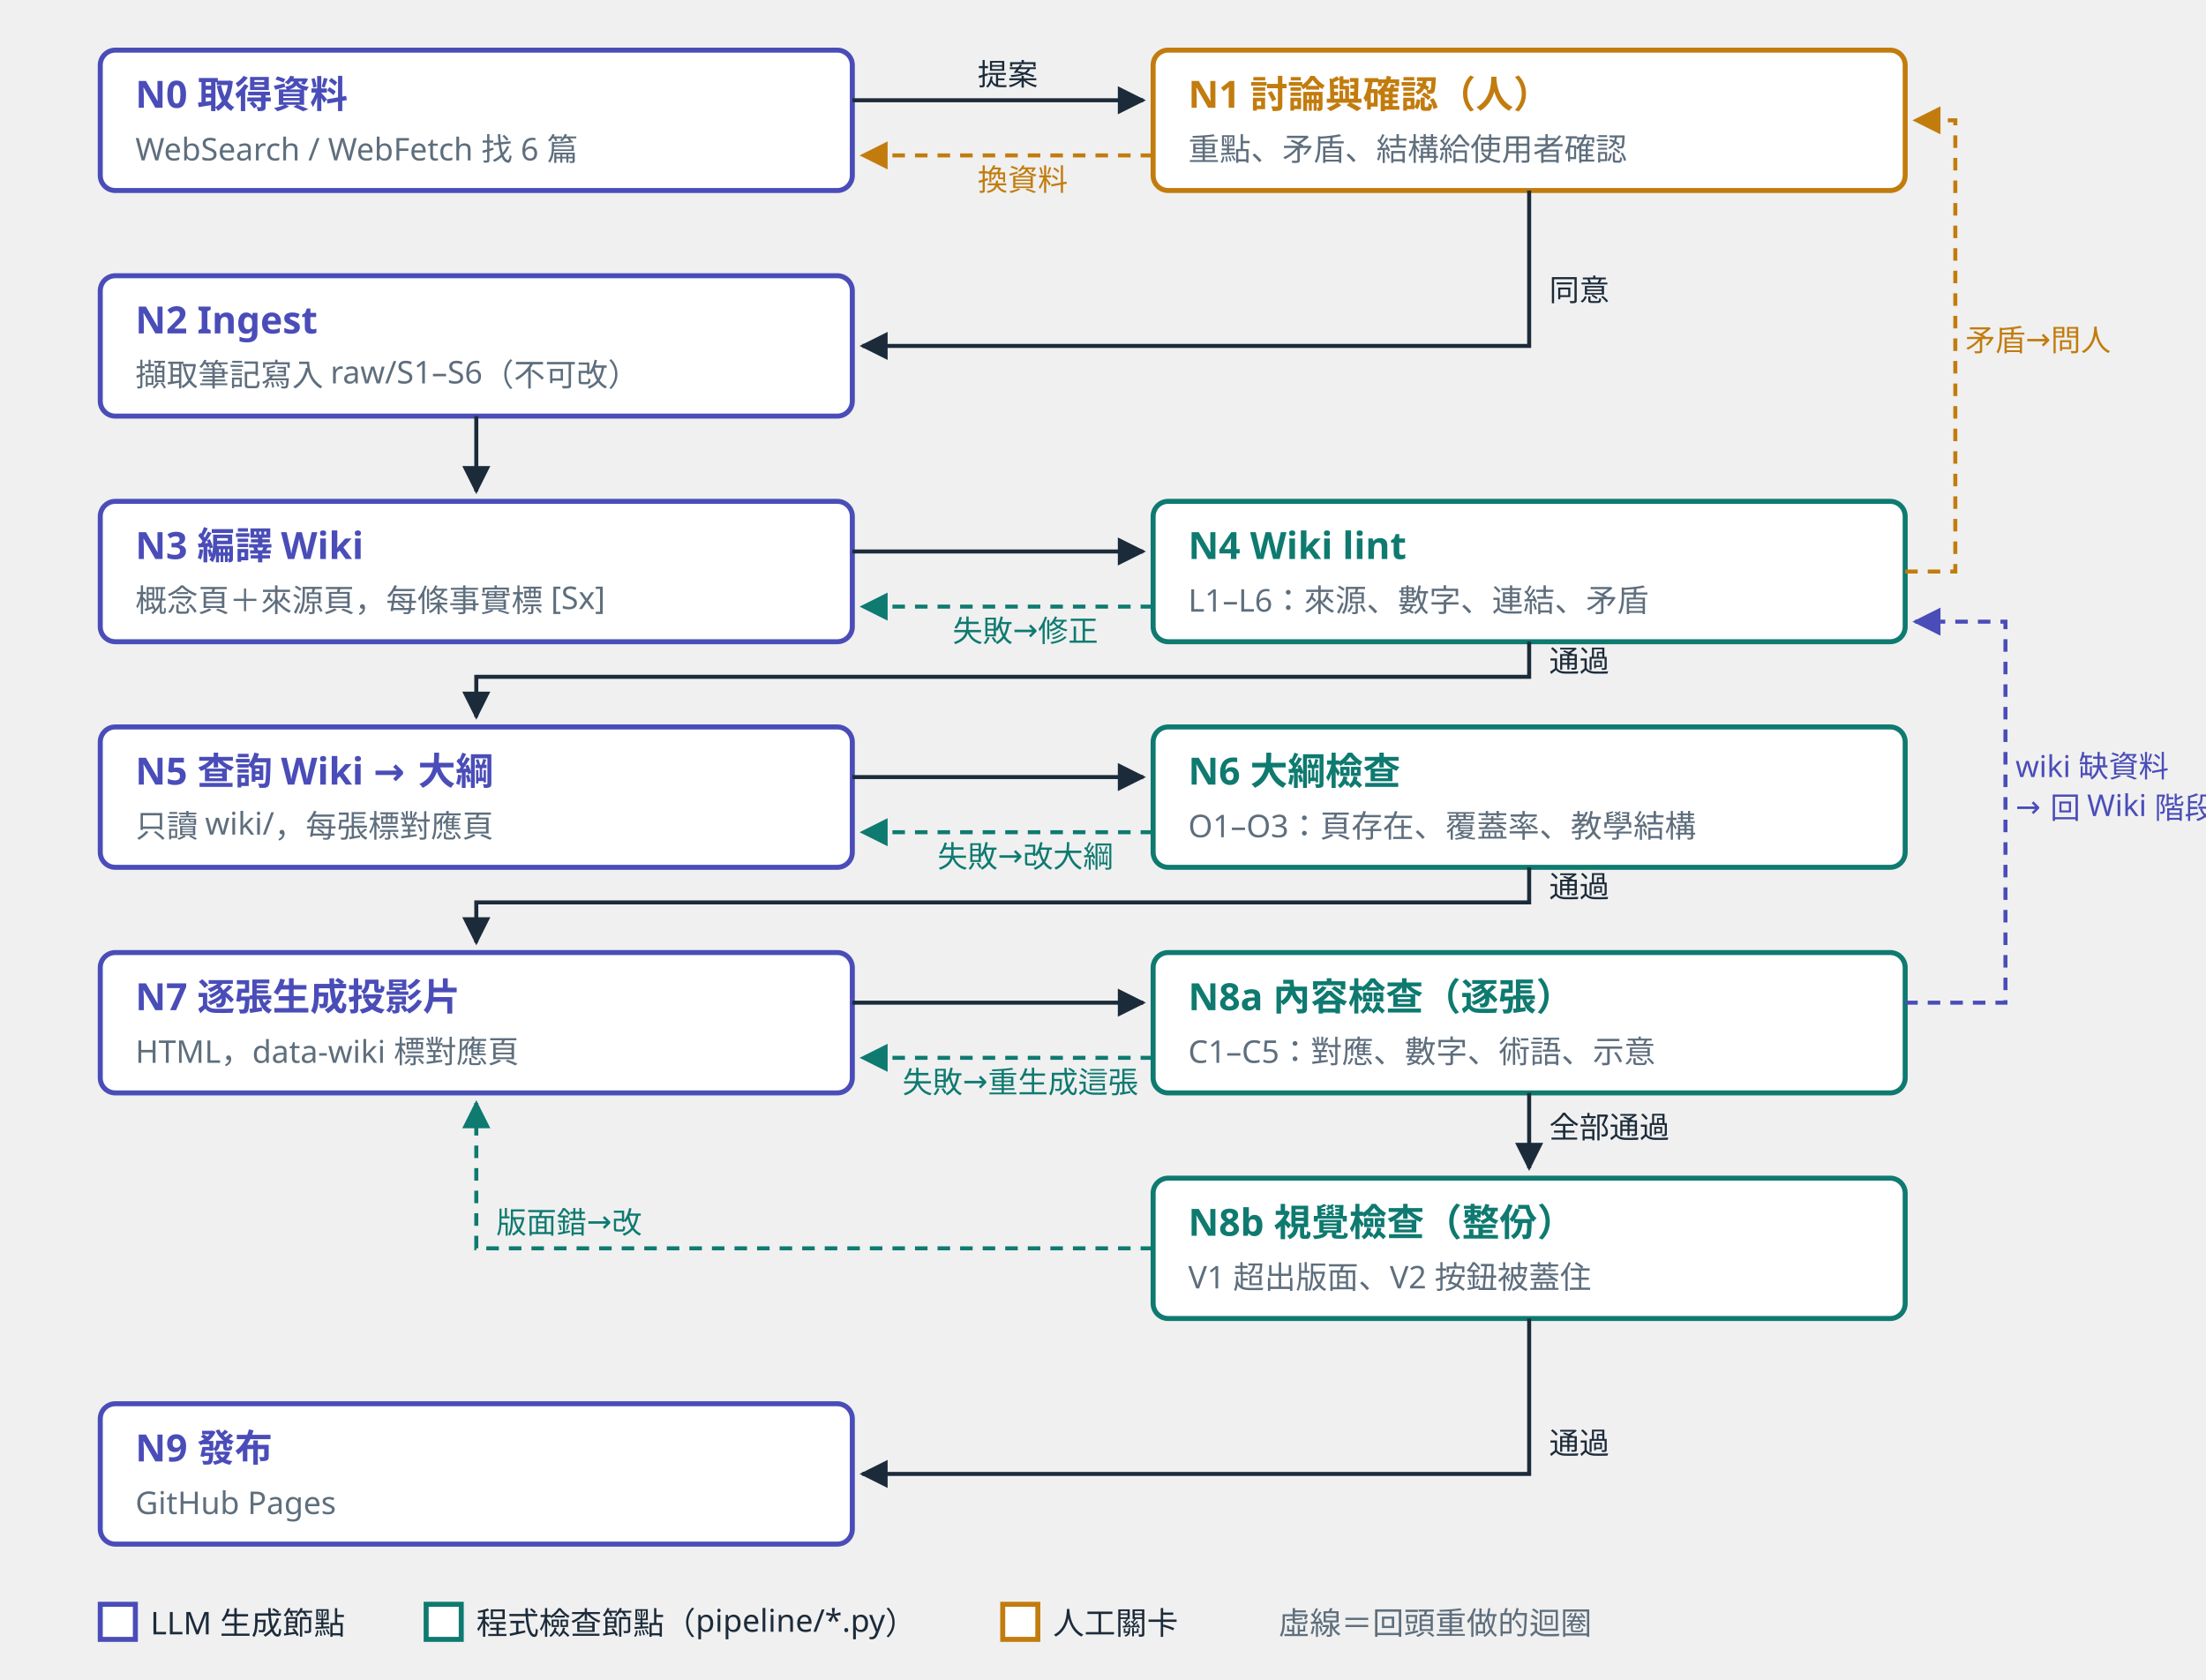
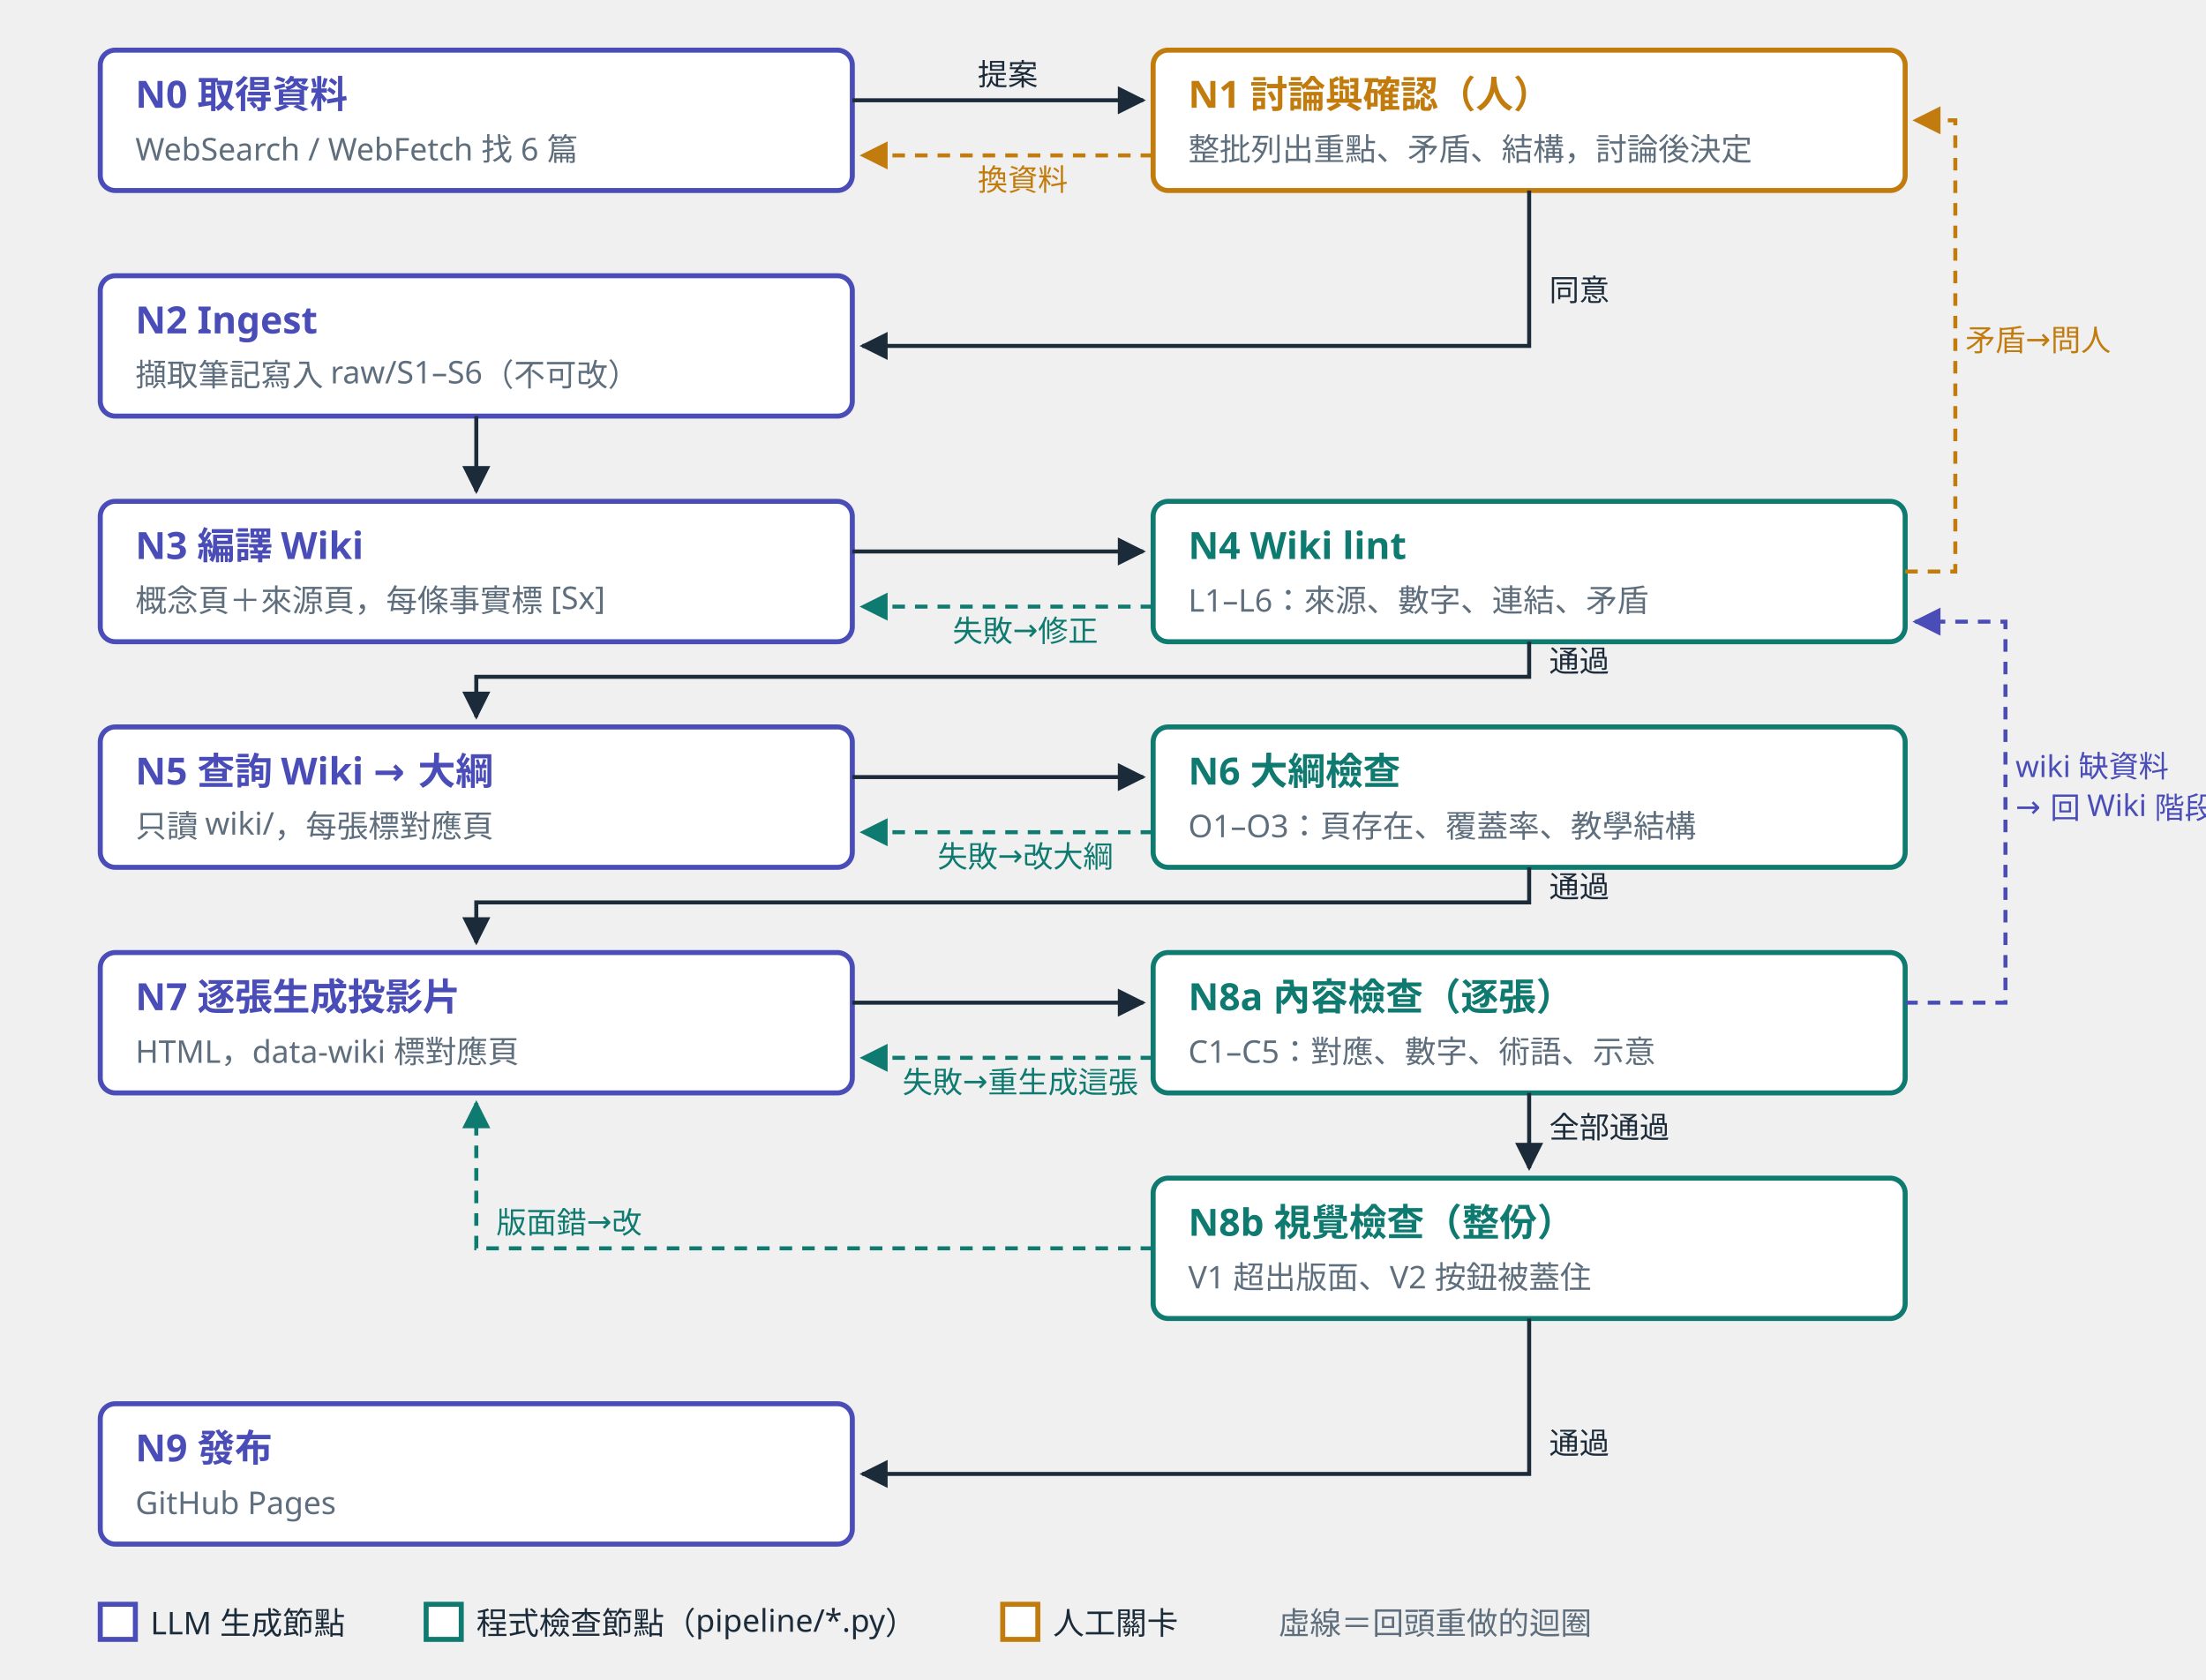
<svg xmlns="http://www.w3.org/2000/svg" viewBox="0 0 880 670" role="img" aria-label="LLM Wiki 到簡報的 graph 流程圖" style="width:100%;height:auto;font-family:Noto Sans TC,sans-serif">
  <defs>
    <marker id="ar" viewBox="0 0 10 10" refX="9" refY="5" markerWidth="7" markerHeight="7" orient="auto">
      <path d="M0 0L10 5L0 10z" fill="context-stroke" />
    </marker>
  </defs>
  <g>
    <rect x="40" y="20" width="300" height="56" rx="6" fill="#fff" stroke="#4A4DB8" stroke-width="2" />
    <text x="54" y="43" font-size="15" font-weight="700" fill="#4A4DB8">N0 取得資料</text>
    <text x="54" y="64" font-size="12.5" fill="#5E6E7D">WebSearch / WebFetch 找 6 篇</text>
  </g>
  <g>
    <rect x="460" y="20" width="300" height="56" rx="6" fill="#fff" stroke="#C27C0E" stroke-width="2" />
    <text x="474" y="43" font-size="15" font-weight="700" fill="#C27C0E">N1 討論與確認（人）</text>
-     <text x="474" y="64" font-size="12.5" fill="#5E6E7D">重點、矛盾、結構給使用者確認</text>
+     <text x="474" y="64" font-size="12.5" fill="#5E6E7D">整批列出重點、矛盾、結構，討論後決定</text>
  </g>
  <g>
    <rect x="40" y="110" width="300" height="56" rx="6" fill="#fff" stroke="#4A4DB8" stroke-width="2" />
    <text x="54" y="133" font-size="15" font-weight="700" fill="#4A4DB8">N2 Ingest</text>
    <text x="54" y="154" font-size="12.5" fill="#5E6E7D">擷取筆記寫入 raw/S1–S6（不可改）</text>
  </g>
  <g>
    <rect x="40" y="200" width="300" height="56" rx="6" fill="#fff" stroke="#4A4DB8" stroke-width="2" />
    <text x="54" y="223" font-size="15" font-weight="700" fill="#4A4DB8">N3 編譯 Wiki</text>
    <text x="54" y="244" font-size="12.5" fill="#5E6E7D">概念頁＋來源頁，每條事實標 [Sx]</text>
  </g>
  <g>
    <rect x="460" y="200" width="300" height="56" rx="6" fill="#fff" stroke="#0E7A70" stroke-width="2" />
    <text x="474" y="223" font-size="15" font-weight="700" fill="#0E7A70">N4 Wiki lint</text>
    <text x="474" y="244" font-size="12.5" fill="#5E6E7D">L1–L6：來源、數字、連結、矛盾</text>
  </g>
  <g>
    <rect x="40" y="290" width="300" height="56" rx="6" fill="#fff" stroke="#4A4DB8" stroke-width="2" />
    <text x="54" y="313" font-size="15" font-weight="700" fill="#4A4DB8">N5 查詢 Wiki → 大綱</text>
    <text x="54" y="334" font-size="12.5" fill="#5E6E7D">只讀 wiki/，每張標對應頁</text>
  </g>
  <g>
    <rect x="460" y="290" width="300" height="56" rx="6" fill="#fff" stroke="#0E7A70" stroke-width="2" />
    <text x="474" y="313" font-size="15" font-weight="700" fill="#0E7A70">N6 大綱檢查</text>
    <text x="474" y="334" font-size="12.5" fill="#5E6E7D">O1–O3：頁存在、覆蓋率、教學結構</text>
  </g>
  <g>
    <rect x="40" y="380" width="300" height="56" rx="6" fill="#fff" stroke="#4A4DB8" stroke-width="2" />
    <text x="54" y="403" font-size="15" font-weight="700" fill="#4A4DB8">N7 逐張生成投影片</text>
    <text x="54" y="424" font-size="12.5" fill="#5E6E7D">HTML，data-wiki 標對應頁</text>
  </g>
  <g>
    <rect x="460" y="380" width="300" height="56" rx="6" fill="#fff" stroke="#0E7A70" stroke-width="2" />
    <text x="474" y="403" font-size="15" font-weight="700" fill="#0E7A70">N8a 內容檢查（逐張）</text>
    <text x="474" y="424" font-size="12.5" fill="#5E6E7D">C1–C5：對應、數字、術語、示意</text>
  </g>
  <g>
    <rect x="460" y="470" width="300" height="56" rx="6" fill="#fff" stroke="#0E7A70" stroke-width="2" />
    <text x="474" y="493" font-size="15" font-weight="700" fill="#0E7A70">N8b 視覺檢查（整份）</text>
    <text x="474" y="514" font-size="12.5" fill="#5E6E7D">V1 超出版面、V2 按鈕被蓋住</text>
  </g>
  <g>
    <rect x="40" y="560" width="300" height="56" rx="6" fill="#fff" stroke="#4A4DB8" stroke-width="2" />
    <text x="54" y="583" font-size="15" font-weight="700" fill="#4A4DB8">N9 發布</text>
    <text x="54" y="604" font-size="12.5" fill="#5E6E7D">GitHub Pages</text>
  </g>
  <path d="M340 40 H456" fill="none" stroke="#1C2B3A" stroke-width="1.6" marker-end="url(#ar)" />
  <text x="390" y="34" font-size="12" fill="#1C2B3A">提案</text>
  <path d="M460 62 H344" fill="none" stroke="#C27C0E" stroke-width="1.6" marker-end="url(#ar)" stroke-dasharray="5 4" />
  <text x="390" y="76" font-size="12" fill="#C27C0E">換資料</text>
  <path d="M610.0 76 V138 H344" fill="none" stroke="#1C2B3A" stroke-width="1.6" marker-end="url(#ar)" />
  <text x="618.0" y="120" font-size="12" fill="#1C2B3A">同意</text>
  <path d="M190.0 166 V196" fill="none" stroke="#1C2B3A" stroke-width="1.6" marker-end="url(#ar)" />
  <path d="M340 220 H456" fill="none" stroke="#1C2B3A" stroke-width="1.6" marker-end="url(#ar)" />
  <path d="M460 242 H344" fill="none" stroke="#0E7A70" stroke-width="1.6" marker-end="url(#ar)" stroke-dasharray="5 4" />
  <text x="380" y="256" font-size="12" fill="#0E7A70">失敗→修正</text>
  <path d="M760 228 H780 V48 H764" fill="none" stroke="#C27C0E" stroke-width="1.6" marker-end="url(#ar)" stroke-dasharray="5 4" />
  <text x="784" y="140" font-size="12" fill="#C27C0E">矛盾→問人</text>
  <path d="M610.0 256 V270 H190.0 V286" fill="none" stroke="#1C2B3A" stroke-width="1.6" marker-end="url(#ar)" />
  <text x="618.0" y="268" font-size="12" fill="#1C2B3A">通過</text>
  <path d="M340 310 H456" fill="none" stroke="#1C2B3A" stroke-width="1.6" marker-end="url(#ar)" />
  <path d="M460 332 H344" fill="none" stroke="#0E7A70" stroke-width="1.6" marker-end="url(#ar)" stroke-dasharray="5 4" />
  <text x="374" y="346" font-size="12" fill="#0E7A70">失敗→改大綱</text>
  <path d="M610.0 346 V360 H190.0 V376" fill="none" stroke="#1C2B3A" stroke-width="1.6" marker-end="url(#ar)" />
  <text x="618.0" y="358" font-size="12" fill="#1C2B3A">通過</text>
  <path d="M340 400 H456" fill="none" stroke="#1C2B3A" stroke-width="1.6" marker-end="url(#ar)" />
  <path d="M460 422 H344" fill="none" stroke="#0E7A70" stroke-width="1.6" marker-end="url(#ar)" stroke-dasharray="5 4" />
  <text x="360" y="436" font-size="12" fill="#0E7A70">失敗→重生成這張</text>
  <path d="M760 400 H800 V248 H764" fill="none" stroke="#4A4DB8" stroke-width="1.6" marker-end="url(#ar)" stroke-dasharray="5 4" />
  <text x="804" y="310" font-size="12" fill="#4A4DB8">wiki 缺資料</text>
  <text x="804" y="326" font-size="12" fill="#4A4DB8">→ 回 Wiki 階段補</text>
  <path d="M610.0 436 V466" fill="none" stroke="#1C2B3A" stroke-width="1.6" marker-end="url(#ar)" />
  <text x="618.0" y="454" font-size="12" fill="#1C2B3A">全部通過</text>
  <path d="M460 498 H190.0 V440" fill="none" stroke="#0E7A70" stroke-width="1.6" marker-end="url(#ar)" stroke-dasharray="5 4" />
  <text x="198.0" y="492" font-size="12" fill="#0E7A70">版面錯→改</text>
  <path d="M610.0 526 V588 H344" fill="none" stroke="#1C2B3A" stroke-width="1.6" marker-end="url(#ar)" />
  <text x="618.0" y="580" font-size="12" fill="#1C2B3A">通過</text>
  <g font-size="12.5">
    <rect x="40" y="640" width="14" height="14" fill="#fff" stroke="#4A4DB8" stroke-width="2" />
    <text x="60" y="652" fill="#1C2B3A">LLM 生成節點</text>
    <rect x="170" y="640" width="14" height="14" fill="#fff" stroke="#0E7A70" stroke-width="2" />
    <text x="190" y="652" fill="#1C2B3A">程式檢查節點（pipeline/*.py）</text>
    <rect x="400" y="640" width="14" height="14" fill="#fff" stroke="#C27C0E" stroke-width="2" />
    <text x="420" y="652" fill="#1C2B3A">人工關卡</text>
    <text x="510" y="652" fill="#5E6E7D">虛線＝回頭重做的迴圈</text>
  </g>
</svg>
